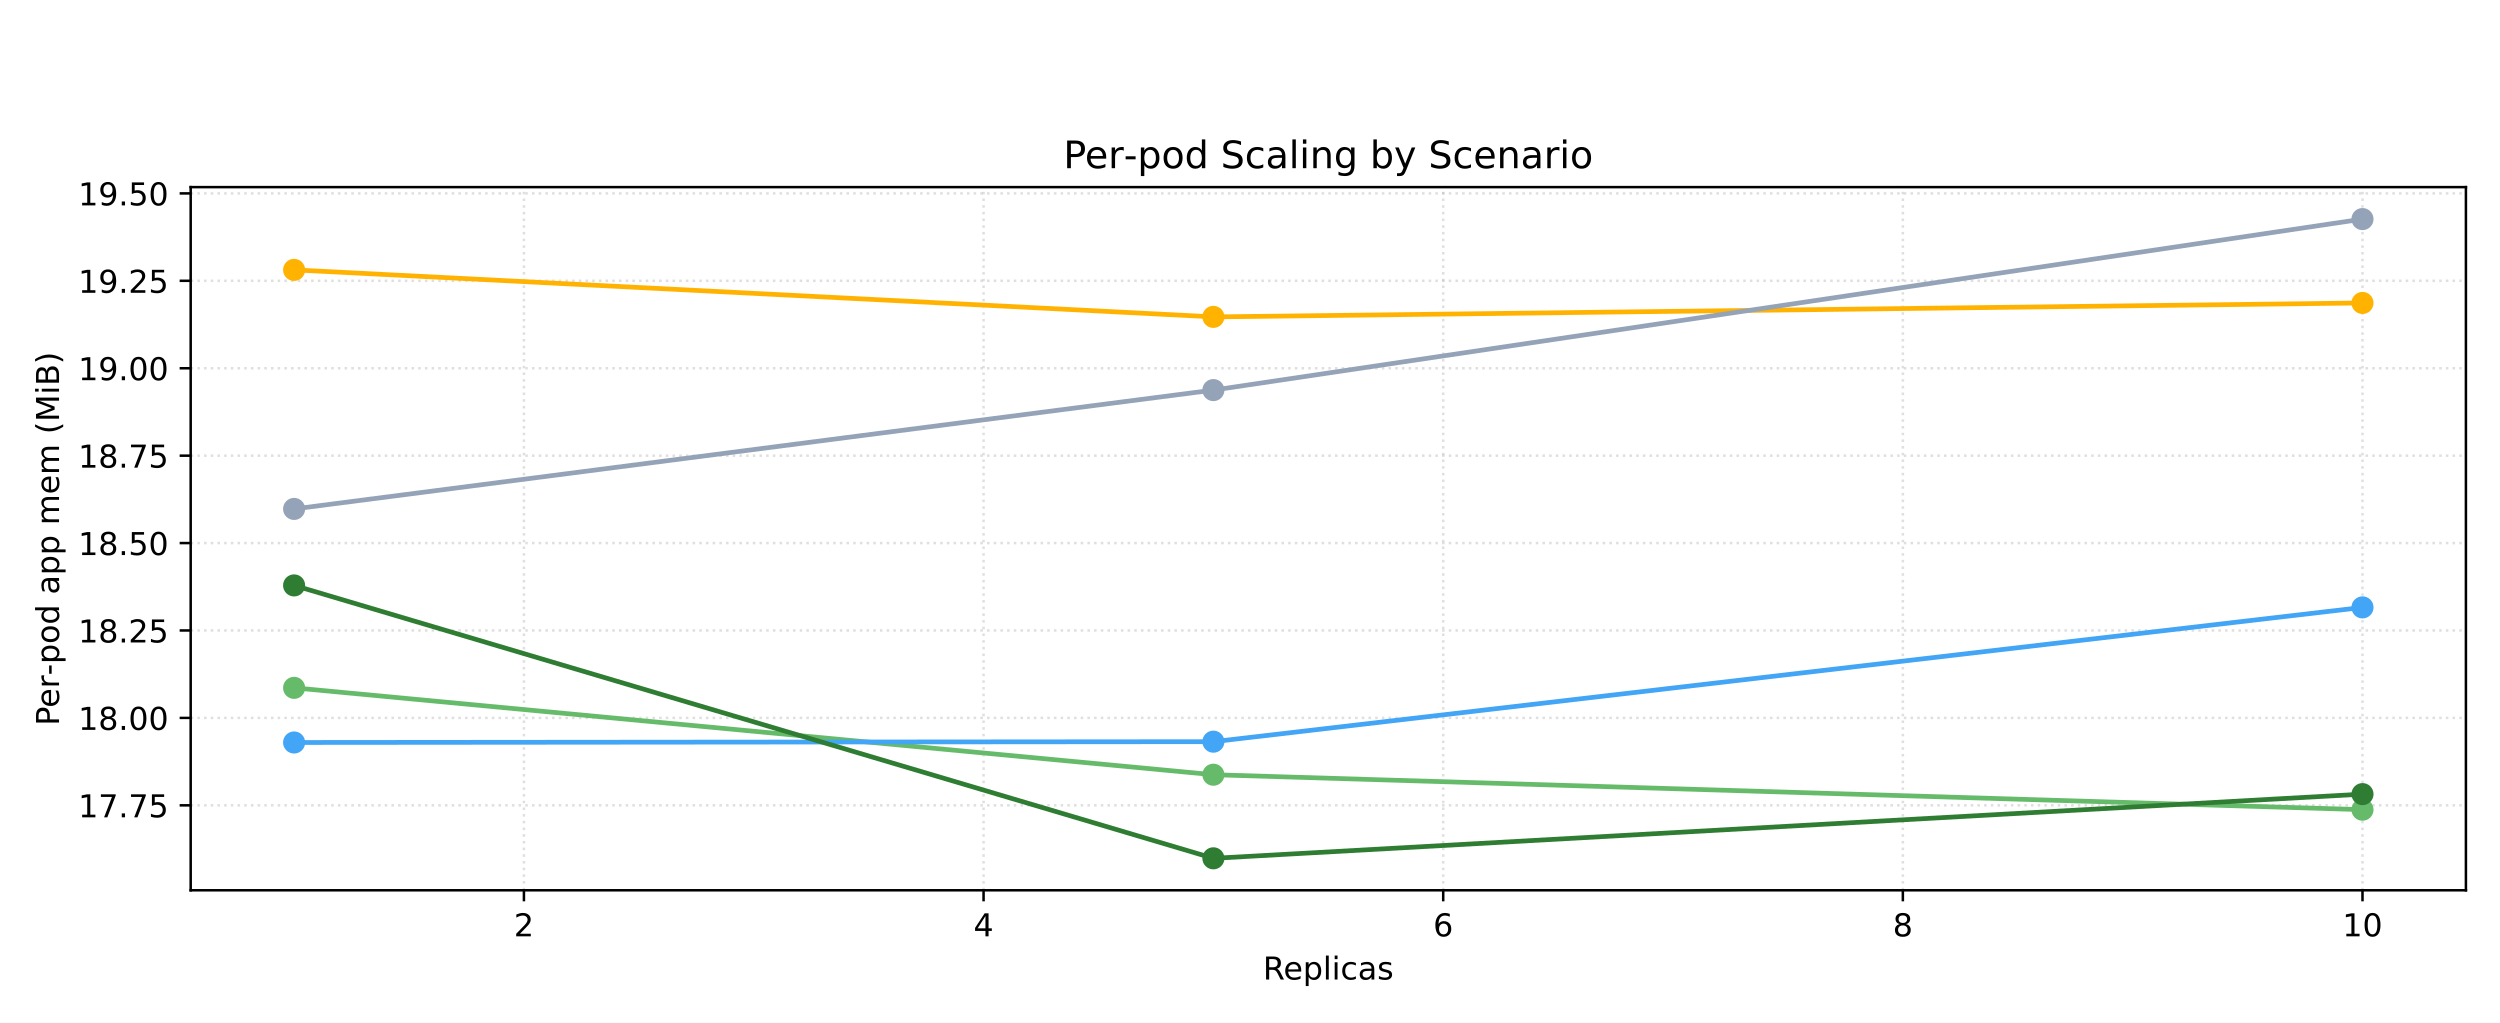
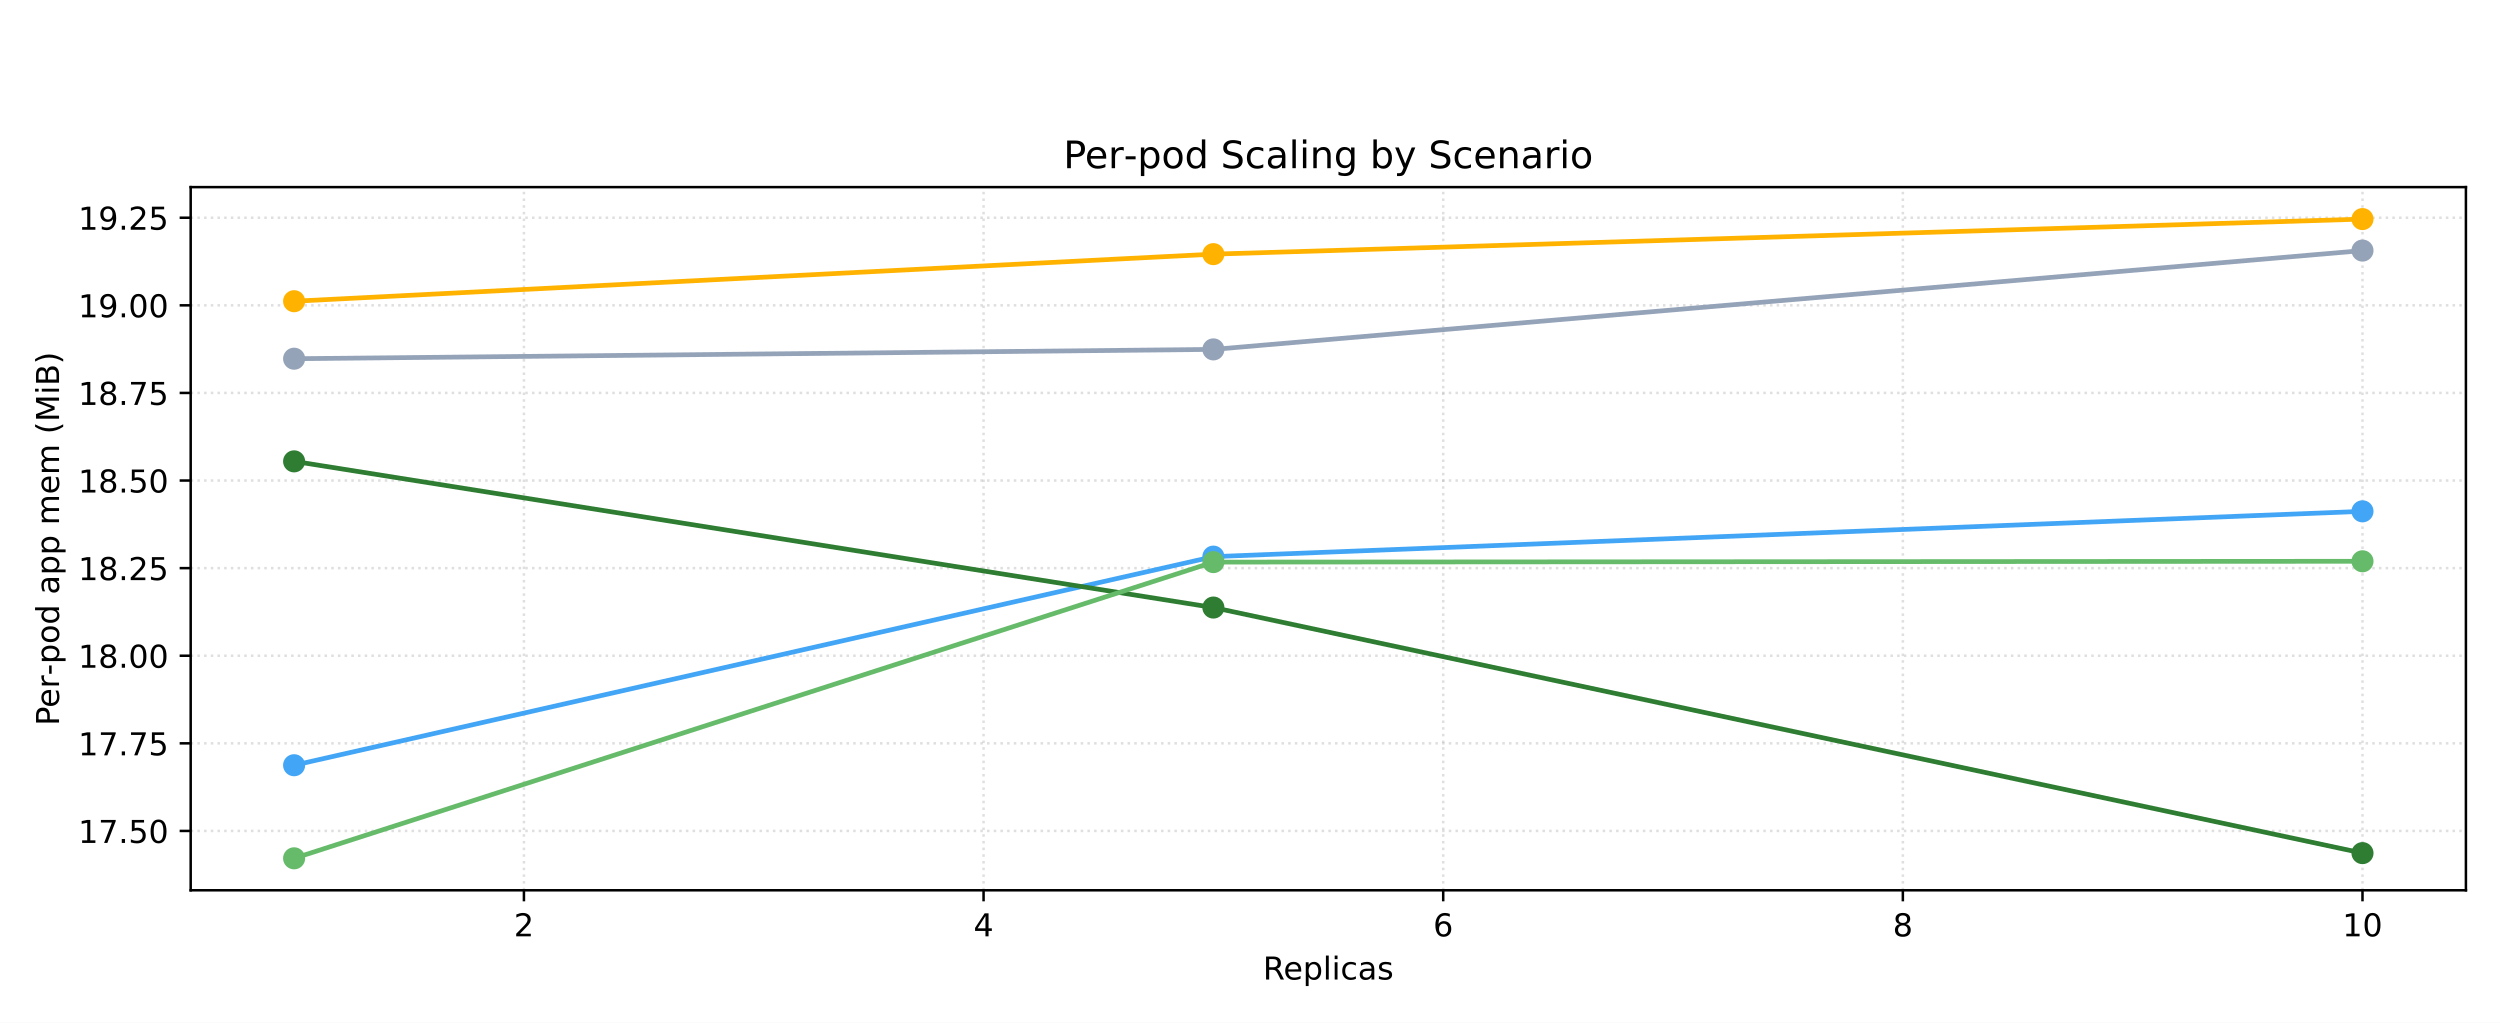
<svg xmlns="http://www.w3.org/2000/svg" xmlns:xlink="http://www.w3.org/1999/xlink" width="792pt" height="324pt" viewBox="0 0 792 324" version="1.1">
  <defs>
    <style type="text/css">*{stroke-linejoin: round; stroke-linecap: butt}</style>
  </defs>
  <g id="figure_1">
    <g id="patch_1">
      <path d="M 0 324  L 792 324  L 792 0  L 0 0  z " style="fill: #ffffff" />
    </g>
    <g id="axes_1">
      <g id="patch_2">
        <path d="M 60.41 282.04  L 781.2 282.04  L 781.2 59.28  L 60.41 59.28  z " style="fill: #ffffff" />
      </g>
      <g id="matplotlib.axis_1">
        <g id="xtick_1">
          <g id="line2d_1">
-             <path d="M 165.98 282.04  L 165.98 59.28  " clip-path="url(#p053010a00f)" style="fill: none; stroke-dasharray: 0.8,1.32; stroke-dashoffset: 0; stroke: #b0b0b0; stroke-opacity: 0.4; stroke-width: 0.8" />
+             <path d="M 165.98 282.04  L 165.98 59.28  " clip-path="url(#p953f03b939)" style="fill: none; stroke-dasharray: 0.8,1.32; stroke-dashoffset: 0; stroke: #b0b0b0; stroke-opacity: 0.4; stroke-width: 0.8" />
          </g>
          <g id="line2d_2">
            <defs>
-               <path id="m507a4acd83" d="M 0 0  L 0 3.5  " style="stroke: #000000; stroke-width: 0.8" />
+               <path id="mdba23ce228" d="M 0 0  L 0 3.5  " style="stroke: #000000; stroke-width: 0.8" />
            </defs>
            <g>
-               <use xlink:href="#m507a4acd83" x="165.98" y="282.04" style="stroke: #000000; stroke-width: 0.8" />
+               <use xlink:href="#mdba23ce228" x="165.98" y="282.04" style="stroke: #000000; stroke-width: 0.8" />
            </g>
          </g>
          <g id="text_1">
            <g transform="translate(162.799 296.6384) scale(0.1 -0.1)">
              <defs>
                <path id="DejaVuSans-32" d="M 1228 531  L 3431 531  L 3431 0  L 469 0  L 469 531  Q 828 903 1448 1529  Q 2069 2156 2228 2338  Q 2531 2678 2651 2914  Q 2772 3150 2772 3378  Q 2772 3750 2511 3984  Q 2250 4219 1831 4219  Q 1534 4219 1204 4116  Q 875 4013 500 3803  L 500 4441  Q 881 4594 1212 4672  Q 1544 4750 1819 4750  Q 2544 4750 2975 4387  Q 3406 4025 3406 3419  Q 3406 3131 3298 2873  Q 3191 2616 2906 2266  Q 2828 2175 2409 1742  Q 1991 1309 1228 531  z " transform="scale(0.015625)" />
              </defs>
              <use xlink:href="#DejaVuSans-32" />
            </g>
          </g>
        </g>
        <g id="xtick_2">
          <g id="line2d_3">
-             <path d="M 311.594 282.04  L 311.594 59.28  " clip-path="url(#p053010a00f)" style="fill: none; stroke-dasharray: 0.8,1.32; stroke-dashoffset: 0; stroke: #b0b0b0; stroke-opacity: 0.4; stroke-width: 0.8" />
+             <path d="M 311.594 282.04  L 311.594 59.28  " clip-path="url(#p953f03b939)" style="fill: none; stroke-dasharray: 0.8,1.32; stroke-dashoffset: 0; stroke: #b0b0b0; stroke-opacity: 0.4; stroke-width: 0.8" />
          </g>
          <g id="line2d_4">
            <g>
-               <use xlink:href="#m507a4acd83" x="311.594" y="282.04" style="stroke: #000000; stroke-width: 0.8" />
+               <use xlink:href="#mdba23ce228" x="311.594" y="282.04" style="stroke: #000000; stroke-width: 0.8" />
            </g>
          </g>
          <g id="text_2">
            <g transform="translate(308.4131 296.6384) scale(0.1 -0.1)">
              <defs>
                <path id="DejaVuSans-34" d="M 2419 4116  L 825 1625  L 2419 1625  L 2419 4116  z M 2253 4666  L 3047 4666  L 3047 1625  L 3713 1625  L 3713 1100  L 3047 1100  L 3047 0  L 2419 0  L 2419 1100  L 313 1100  L 313 1709  L 2253 4666  z " transform="scale(0.015625)" />
              </defs>
              <use xlink:href="#DejaVuSans-34" />
            </g>
          </g>
        </g>
        <g id="xtick_3">
          <g id="line2d_5">
-             <path d="M 457.209 282.04  L 457.209 59.28  " clip-path="url(#p053010a00f)" style="fill: none; stroke-dasharray: 0.8,1.32; stroke-dashoffset: 0; stroke: #b0b0b0; stroke-opacity: 0.4; stroke-width: 0.8" />
+             <path d="M 457.209 282.04  L 457.209 59.28  " clip-path="url(#p953f03b939)" style="fill: none; stroke-dasharray: 0.8,1.32; stroke-dashoffset: 0; stroke: #b0b0b0; stroke-opacity: 0.4; stroke-width: 0.8" />
          </g>
          <g id="line2d_6">
            <g>
-               <use xlink:href="#m507a4acd83" x="457.209" y="282.04" style="stroke: #000000; stroke-width: 0.8" />
+               <use xlink:href="#mdba23ce228" x="457.209" y="282.04" style="stroke: #000000; stroke-width: 0.8" />
            </g>
          </g>
          <g id="text_3">
            <g transform="translate(454.0273 296.6384) scale(0.1 -0.1)">
              <defs>
                <path id="DejaVuSans-36" d="M 2113 2584  Q 1688 2584 1439 2293  Q 1191 2003 1191 1497  Q 1191 994 1439 701  Q 1688 409 2113 409  Q 2538 409 2786 701  Q 3034 994 3034 1497  Q 3034 2003 2786 2293  Q 2538 2584 2113 2584  z M 3366 4563  L 3366 3988  Q 3128 4100 2886 4159  Q 2644 4219 2406 4219  Q 1781 4219 1451 3797  Q 1122 3375 1075 2522  Q 1259 2794 1537 2939  Q 1816 3084 2150 3084  Q 2853 3084 3261 2657  Q 3669 2231 3669 1497  Q 3669 778 3244 343  Q 2819 -91 2113 -91  Q 1303 -91 875 529  Q 447 1150 447 2328  Q 447 3434 972 4092  Q 1497 4750 2381 4750  Q 2619 4750 2861 4703  Q 3103 4656 3366 4563  z " transform="scale(0.015625)" />
              </defs>
              <use xlink:href="#DejaVuSans-36" />
            </g>
          </g>
        </g>
        <g id="xtick_4">
          <g id="line2d_7">
-             <path d="M 602.823 282.04  L 602.823 59.28  " clip-path="url(#p053010a00f)" style="fill: none; stroke-dasharray: 0.8,1.32; stroke-dashoffset: 0; stroke: #b0b0b0; stroke-opacity: 0.4; stroke-width: 0.8" />
+             <path d="M 602.823 282.04  L 602.823 59.28  " clip-path="url(#p953f03b939)" style="fill: none; stroke-dasharray: 0.8,1.32; stroke-dashoffset: 0; stroke: #b0b0b0; stroke-opacity: 0.4; stroke-width: 0.8" />
          </g>
          <g id="line2d_8">
            <g>
-               <use xlink:href="#m507a4acd83" x="602.823" y="282.04" style="stroke: #000000; stroke-width: 0.8" />
+               <use xlink:href="#mdba23ce228" x="602.823" y="282.04" style="stroke: #000000; stroke-width: 0.8" />
            </g>
          </g>
          <g id="text_4">
            <g transform="translate(599.6414 296.6384) scale(0.1 -0.1)">
              <defs>
                <path id="DejaVuSans-38" d="M 2034 2216  Q 1584 2216 1326 1975  Q 1069 1734 1069 1313  Q 1069 891 1326 650  Q 1584 409 2034 409  Q 2484 409 2743 651  Q 3003 894 3003 1313  Q 3003 1734 2745 1975  Q 2488 2216 2034 2216  z M 1403 2484  Q 997 2584 770 2862  Q 544 3141 544 3541  Q 544 4100 942 4425  Q 1341 4750 2034 4750  Q 2731 4750 3128 4425  Q 3525 4100 3525 3541  Q 3525 3141 3298 2862  Q 3072 2584 2669 2484  Q 3125 2378 3379 2068  Q 3634 1759 3634 1313  Q 3634 634 3220 271  Q 2806 -91 2034 -91  Q 1263 -91 848 271  Q 434 634 434 1313  Q 434 1759 690 2068  Q 947 2378 1403 2484  z M 1172 3481  Q 1172 3119 1398 2916  Q 1625 2713 2034 2713  Q 2441 2713 2670 2916  Q 2900 3119 2900 3481  Q 2900 3844 2670 4047  Q 2441 4250 2034 4250  Q 1625 4250 1398 4047  Q 1172 3844 1172 3481  z " transform="scale(0.015625)" />
              </defs>
              <use xlink:href="#DejaVuSans-38" />
            </g>
          </g>
        </g>
        <g id="xtick_5">
          <g id="line2d_9">
-             <path d="M 748.437 282.04  L 748.437 59.28  " clip-path="url(#p053010a00f)" style="fill: none; stroke-dasharray: 0.8,1.32; stroke-dashoffset: 0; stroke: #b0b0b0; stroke-opacity: 0.4; stroke-width: 0.8" />
+             <path d="M 748.437 282.04  L 748.437 59.28  " clip-path="url(#p953f03b939)" style="fill: none; stroke-dasharray: 0.8,1.32; stroke-dashoffset: 0; stroke: #b0b0b0; stroke-opacity: 0.4; stroke-width: 0.8" />
          </g>
          <g id="line2d_10">
            <g>
-               <use xlink:href="#m507a4acd83" x="748.437" y="282.04" style="stroke: #000000; stroke-width: 0.8" />
+               <use xlink:href="#mdba23ce228" x="748.437" y="282.04" style="stroke: #000000; stroke-width: 0.8" />
            </g>
          </g>
          <g id="text_5">
            <g transform="translate(742.0743 296.6384) scale(0.1 -0.1)">
              <defs>
                <path id="DejaVuSans-31" d="M 794 531  L 1825 531  L 1825 4091  L 703 3866  L 703 4441  L 1819 4666  L 2450 4666  L 2450 531  L 3481 531  L 3481 0  L 794 0  L 794 531  z " transform="scale(0.015625)" />
                <path id="DejaVuSans-30" d="M 2034 4250  Q 1547 4250 1301 3770  Q 1056 3291 1056 2328  Q 1056 1369 1301 889  Q 1547 409 2034 409  Q 2525 409 2770 889  Q 3016 1369 3016 2328  Q 3016 3291 2770 3770  Q 2525 4250 2034 4250  z M 2034 4750  Q 2819 4750 3233 4129  Q 3647 3509 3647 2328  Q 3647 1150 3233 529  Q 2819 -91 2034 -91  Q 1250 -91 836 529  Q 422 1150 422 2328  Q 422 3509 836 4129  Q 1250 4750 2034 4750  z " transform="scale(0.015625)" />
              </defs>
              <use xlink:href="#DejaVuSans-31" />
              <use xlink:href="#DejaVuSans-30" transform="translate(63.62305 0)" />
            </g>
          </g>
        </g>
        <g id="text_6">
          <g transform="translate(400.1089 310.3166) scale(0.1 -0.1)">
            <defs>
              <path id="DejaVuSans-52" d="M 2841 2188  Q 3044 2119 3236 1894  Q 3428 1669 3622 1275  L 4263 0  L 3584 0  L 2988 1197  Q 2756 1666 2539 1819  Q 2322 1972 1947 1972  L 1259 1972  L 1259 0  L 628 0  L 628 4666  L 2053 4666  Q 2853 4666 3247 4331  Q 3641 3997 3641 3322  Q 3641 2881 3436 2590  Q 3231 2300 2841 2188  z M 1259 4147  L 1259 2491  L 2053 2491  Q 2509 2491 2742 2702  Q 2975 2913 2975 3322  Q 2975 3731 2742 3939  Q 2509 4147 2053 4147  L 1259 4147  z " transform="scale(0.015625)" />
              <path id="DejaVuSans-65" d="M 3597 1894  L 3597 1613  L 953 1613  Q 991 1019 1311 708  Q 1631 397 2203 397  Q 2534 397 2845 478  Q 3156 559 3463 722  L 3463 178  Q 3153 47 2828 -22  Q 2503 -91 2169 -91  Q 1331 -91 842 396  Q 353 884 353 1716  Q 353 2575 817 3079  Q 1281 3584 2069 3584  Q 2775 3584 3186 3129  Q 3597 2675 3597 1894  z M 3022 2063  Q 3016 2534 2758 2815  Q 2500 3097 2075 3097  Q 1594 3097 1305 2825  Q 1016 2553 972 2059  L 3022 2063  z " transform="scale(0.015625)" />
              <path id="DejaVuSans-70" d="M 1159 525  L 1159 -1331  L 581 -1331  L 581 3500  L 1159 3500  L 1159 2969  Q 1341 3281 1617 3432  Q 1894 3584 2278 3584  Q 2916 3584 3314 3078  Q 3713 2572 3713 1747  Q 3713 922 3314 415  Q 2916 -91 2278 -91  Q 1894 -91 1617 61  Q 1341 213 1159 525  z M 3116 1747  Q 3116 2381 2855 2742  Q 2594 3103 2138 3103  Q 1681 3103 1420 2742  Q 1159 2381 1159 1747  Q 1159 1113 1420 752  Q 1681 391 2138 391  Q 2594 391 2855 752  Q 3116 1113 3116 1747  z " transform="scale(0.015625)" />
              <path id="DejaVuSans-6c" d="M 603 4863  L 1178 4863  L 1178 0  L 603 0  L 603 4863  z " transform="scale(0.015625)" />
              <path id="DejaVuSans-69" d="M 603 3500  L 1178 3500  L 1178 0  L 603 0  L 603 3500  z M 603 4863  L 1178 4863  L 1178 4134  L 603 4134  L 603 4863  z " transform="scale(0.015625)" />
              <path id="DejaVuSans-63" d="M 3122 3366  L 3122 2828  Q 2878 2963 2633 3030  Q 2388 3097 2138 3097  Q 1578 3097 1268 2742  Q 959 2388 959 1747  Q 959 1106 1268 751  Q 1578 397 2138 397  Q 2388 397 2633 464  Q 2878 531 3122 666  L 3122 134  Q 2881 22 2623 -34  Q 2366 -91 2075 -91  Q 1284 -91 818 406  Q 353 903 353 1747  Q 353 2603 823 3093  Q 1294 3584 2113 3584  Q 2378 3584 2631 3529  Q 2884 3475 3122 3366  z " transform="scale(0.015625)" />
              <path id="DejaVuSans-61" d="M 2194 1759  Q 1497 1759 1228 1600  Q 959 1441 959 1056  Q 959 750 1161 570  Q 1363 391 1709 391  Q 2188 391 2477 730  Q 2766 1069 2766 1631  L 2766 1759  L 2194 1759  z M 3341 1997  L 3341 0  L 2766 0  L 2766 531  Q 2569 213 2275 61  Q 1981 -91 1556 -91  Q 1019 -91 701 211  Q 384 513 384 1019  Q 384 1609 779 1909  Q 1175 2209 1959 2209  L 2766 2209  L 2766 2266  Q 2766 2663 2505 2880  Q 2244 3097 1772 3097  Q 1472 3097 1187 3025  Q 903 2953 641 2809  L 641 3341  Q 956 3463 1253 3523  Q 1550 3584 1831 3584  Q 2591 3584 2966 3190  Q 3341 2797 3341 1997  z " transform="scale(0.015625)" />
              <path id="DejaVuSans-73" d="M 2834 3397  L 2834 2853  Q 2591 2978 2328 3040  Q 2066 3103 1784 3103  Q 1356 3103 1142 2972  Q 928 2841 928 2578  Q 928 2378 1081 2264  Q 1234 2150 1697 2047  L 1894 2003  Q 2506 1872 2764 1633  Q 3022 1394 3022 966  Q 3022 478 2636 193  Q 2250 -91 1575 -91  Q 1294 -91 989 -36  Q 684 19 347 128  L 347 722  Q 666 556 975 473  Q 1284 391 1588 391  Q 1994 391 2212 530  Q 2431 669 2431 922  Q 2431 1156 2273 1281  Q 2116 1406 1581 1522  L 1381 1569  Q 847 1681 609 1914  Q 372 2147 372 2553  Q 372 3047 722 3315  Q 1072 3584 1716 3584  Q 2034 3584 2315 3537  Q 2597 3491 2834 3397  z " transform="scale(0.015625)" />
            </defs>
            <use xlink:href="#DejaVuSans-52" />
            <use xlink:href="#DejaVuSans-65" transform="translate(64.98242 0)" />
            <use xlink:href="#DejaVuSans-70" transform="translate(126.5059 0)" />
            <use xlink:href="#DejaVuSans-6c" transform="translate(189.9824 0)" />
            <use xlink:href="#DejaVuSans-69" transform="translate(217.7656 0)" />
            <use xlink:href="#DejaVuSans-63" transform="translate(245.5488 0)" />
            <use xlink:href="#DejaVuSans-61" transform="translate(300.5293 0)" />
            <use xlink:href="#DejaVuSans-73" transform="translate(361.8086 0)" />
          </g>
        </g>
      </g>
      <g id="matplotlib.axis_2">
        <g id="ytick_1">
          <g id="line2d_11">
-             <path d="M 60.41 255.125  L 781.2 255.125  " clip-path="url(#p053010a00f)" style="fill: none; stroke-dasharray: 0.8,1.32; stroke-dashoffset: 0; stroke: #b0b0b0; stroke-opacity: 0.4; stroke-width: 0.8" />
+             <path d="M 60.41 263.242  L 781.2 263.242  " clip-path="url(#p953f03b939)" style="fill: none; stroke-dasharray: 0.8,1.32; stroke-dashoffset: 0; stroke: #b0b0b0; stroke-opacity: 0.4; stroke-width: 0.8" />
          </g>
          <g id="line2d_12">
            <defs>
-               <path id="mebb1ae90c2" d="M 0 0  L -3.5 0  " style="stroke: #000000; stroke-width: 0.8" />
+               <path id="ma63bf1ffcd" d="M 0 0  L -3.5 0  " style="stroke: #000000; stroke-width: 0.8" />
            </defs>
            <g>
-               <use xlink:href="#mebb1ae90c2" x="60.41" y="255.125" style="stroke: #000000; stroke-width: 0.8" />
+               <use xlink:href="#ma63bf1ffcd" x="60.41" y="263.242" style="stroke: #000000; stroke-width: 0.8" />
            </g>
          </g>
          <g id="text_7">
-             <g transform="translate(24.78187 258.9245) scale(0.1 -0.1)">
+             <g transform="translate(24.78187 267.041) scale(0.1 -0.1)">
              <defs>
                <path id="DejaVuSans-37" d="M 525 4666  L 3525 4666  L 3525 4397  L 1831 0  L 1172 0  L 2766 4134  L 525 4134  L 525 4666  z " transform="scale(0.015625)" />
                <path id="DejaVuSans-2e" d="M 684 794  L 1344 794  L 1344 0  L 684 0  L 684 794  z " transform="scale(0.015625)" />
                <path id="DejaVuSans-35" d="M 691 4666  L 3169 4666  L 3169 4134  L 1269 4134  L 1269 2991  Q 1406 3038 1543 3061  Q 1681 3084 1819 3084  Q 2600 3084 3056 2656  Q 3513 2228 3513 1497  Q 3513 744 3044 326  Q 2575 -91 1722 -91  Q 1428 -91 1123 -41  Q 819 9 494 109  L 494 744  Q 775 591 1075 516  Q 1375 441 1709 441  Q 2250 441 2565 725  Q 2881 1009 2881 1497  Q 2881 1984 2565 2268  Q 2250 2553 1709 2553  Q 1456 2553 1204 2497  Q 953 2441 691 2322  L 691 4666  z " transform="scale(0.015625)" />
              </defs>
              <use xlink:href="#DejaVuSans-31" />
              <use xlink:href="#DejaVuSans-37" transform="translate(63.62305 0)" />
              <use xlink:href="#DejaVuSans-2e" transform="translate(127.2461 0)" />
+               <use xlink:href="#DejaVuSans-35" transform="translate(159.0332 0)" />
+               <use xlink:href="#DejaVuSans-30" transform="translate(222.6562 0)" />
+             </g>
+           </g>
+         </g>
+         <g id="ytick_2">
+           <g id="line2d_13">
+             <path d="M 60.41 235.489  L 781.2 235.489  " clip-path="url(#p953f03b939)" style="fill: none; stroke-dasharray: 0.8,1.32; stroke-dashoffset: 0; stroke: #b0b0b0; stroke-opacity: 0.4; stroke-width: 0.8" />
+           </g>
+           <g id="line2d_14">
+             <g>
+               <use xlink:href="#ma63bf1ffcd" x="60.41" y="235.489" style="stroke: #000000; stroke-width: 0.8" />
+             </g>
+           </g>
+           <g id="text_8">
+             <g transform="translate(24.78187 239.2881) scale(0.1 -0.1)">
+               <use xlink:href="#DejaVuSans-31" />
+               <use xlink:href="#DejaVuSans-37" transform="translate(63.62305 0)" />
+               <use xlink:href="#DejaVuSans-2e" transform="translate(127.2461 0)" />
              <use xlink:href="#DejaVuSans-37" transform="translate(159.0332 0)" />
              <use xlink:href="#DejaVuSans-35" transform="translate(222.6562 0)" />
            </g>
          </g>
        </g>
-         <g id="ytick_2">
-           <g id="line2d_13">
-             <path d="M 60.41 227.432  L 781.2 227.432  " clip-path="url(#p053010a00f)" style="fill: none; stroke-dasharray: 0.8,1.32; stroke-dashoffset: 0; stroke: #b0b0b0; stroke-opacity: 0.4; stroke-width: 0.8" />
-           </g>
-           <g id="line2d_14">
-             <g>
-               <use xlink:href="#mebb1ae90c2" x="60.41" y="227.432" style="stroke: #000000; stroke-width: 0.8" />
-             </g>
-           </g>
-           <g id="text_8">
-             <g transform="translate(24.78187 231.231) scale(0.1 -0.1)">
+         <g id="ytick_3">
+           <g id="line2d_15">
+             <path d="M 60.41 207.736  L 781.2 207.736  " clip-path="url(#p953f03b939)" style="fill: none; stroke-dasharray: 0.8,1.32; stroke-dashoffset: 0; stroke: #b0b0b0; stroke-opacity: 0.4; stroke-width: 0.8" />
+           </g>
+           <g id="line2d_16">
+             <g>
+               <use xlink:href="#ma63bf1ffcd" x="60.41" y="207.736" style="stroke: #000000; stroke-width: 0.8" />
+             </g>
+           </g>
+           <g id="text_9">
+             <g transform="translate(24.78187 211.5353) scale(0.1 -0.1)">
              <use xlink:href="#DejaVuSans-31" />
              <use xlink:href="#DejaVuSans-38" transform="translate(63.62305 0)" />
              <use xlink:href="#DejaVuSans-2e" transform="translate(127.2461 0)" />
              <use xlink:href="#DejaVuSans-30" transform="translate(159.0332 0)" />
              <use xlink:href="#DejaVuSans-30" transform="translate(222.6562 0)" />
            </g>
          </g>
        </g>
-         <g id="ytick_3">
-           <g id="line2d_15">
-             <path d="M 60.41 199.738  L 781.2 199.738  " clip-path="url(#p053010a00f)" style="fill: none; stroke-dasharray: 0.8,1.32; stroke-dashoffset: 0; stroke: #b0b0b0; stroke-opacity: 0.4; stroke-width: 0.8" />
-           </g>
-           <g id="line2d_16">
-             <g>
-               <use xlink:href="#mebb1ae90c2" x="60.41" y="199.738" style="stroke: #000000; stroke-width: 0.8" />
-             </g>
-           </g>
-           <g id="text_9">
-             <g transform="translate(24.78187 203.5374) scale(0.1 -0.1)">
+         <g id="ytick_4">
+           <g id="line2d_17">
+             <path d="M 60.41 179.983  L 781.2 179.983  " clip-path="url(#p953f03b939)" style="fill: none; stroke-dasharray: 0.8,1.32; stroke-dashoffset: 0; stroke: #b0b0b0; stroke-opacity: 0.4; stroke-width: 0.8" />
+           </g>
+           <g id="line2d_18">
+             <g>
+               <use xlink:href="#ma63bf1ffcd" x="60.41" y="179.983" style="stroke: #000000; stroke-width: 0.8" />
+             </g>
+           </g>
+           <g id="text_10">
+             <g transform="translate(24.78187 183.7824) scale(0.1 -0.1)">
              <use xlink:href="#DejaVuSans-31" />
              <use xlink:href="#DejaVuSans-38" transform="translate(63.62305 0)" />
              <use xlink:href="#DejaVuSans-2e" transform="translate(127.2461 0)" />
              <use xlink:href="#DejaVuSans-32" transform="translate(159.0332 0)" />
              <use xlink:href="#DejaVuSans-35" transform="translate(222.6562 0)" />
            </g>
          </g>
        </g>
-         <g id="ytick_4">
-           <g id="line2d_17">
-             <path d="M 60.41 172.045  L 781.2 172.045  " clip-path="url(#p053010a00f)" style="fill: none; stroke-dasharray: 0.8,1.32; stroke-dashoffset: 0; stroke: #b0b0b0; stroke-opacity: 0.4; stroke-width: 0.8" />
-           </g>
-           <g id="line2d_18">
-             <g>
-               <use xlink:href="#mebb1ae90c2" x="60.41" y="172.045" style="stroke: #000000; stroke-width: 0.8" />
-             </g>
-           </g>
-           <g id="text_10">
-             <g transform="translate(24.78187 175.8439) scale(0.1 -0.1)">
+         <g id="ytick_5">
+           <g id="line2d_19">
+             <path d="M 60.41 152.23  L 781.2 152.23  " clip-path="url(#p953f03b939)" style="fill: none; stroke-dasharray: 0.8,1.32; stroke-dashoffset: 0; stroke: #b0b0b0; stroke-opacity: 0.4; stroke-width: 0.8" />
+           </g>
+           <g id="line2d_20">
+             <g>
+               <use xlink:href="#ma63bf1ffcd" x="60.41" y="152.23" style="stroke: #000000; stroke-width: 0.8" />
+             </g>
+           </g>
+           <g id="text_11">
+             <g transform="translate(24.78187 156.0296) scale(0.1 -0.1)">
              <use xlink:href="#DejaVuSans-31" />
              <use xlink:href="#DejaVuSans-38" transform="translate(63.62305 0)" />
              <use xlink:href="#DejaVuSans-2e" transform="translate(127.2461 0)" />
              <use xlink:href="#DejaVuSans-35" transform="translate(159.0332 0)" />
              <use xlink:href="#DejaVuSans-30" transform="translate(222.6562 0)" />
            </g>
          </g>
        </g>
-         <g id="ytick_5">
-           <g id="line2d_19">
-             <path d="M 60.41 144.351  L 781.2 144.351  " clip-path="url(#p053010a00f)" style="fill: none; stroke-dasharray: 0.8,1.32; stroke-dashoffset: 0; stroke: #b0b0b0; stroke-opacity: 0.4; stroke-width: 0.8" />
-           </g>
-           <g id="line2d_20">
-             <g>
-               <use xlink:href="#mebb1ae90c2" x="60.41" y="144.351" style="stroke: #000000; stroke-width: 0.8" />
-             </g>
-           </g>
-           <g id="text_11">
-             <g transform="translate(24.78187 148.1503) scale(0.1 -0.1)">
+         <g id="ytick_6">
+           <g id="line2d_21">
+             <path d="M 60.41 124.478  L 781.2 124.478  " clip-path="url(#p953f03b939)" style="fill: none; stroke-dasharray: 0.8,1.32; stroke-dashoffset: 0; stroke: #b0b0b0; stroke-opacity: 0.4; stroke-width: 0.8" />
+           </g>
+           <g id="line2d_22">
+             <g>
+               <use xlink:href="#ma63bf1ffcd" x="60.41" y="124.478" style="stroke: #000000; stroke-width: 0.8" />
+             </g>
+           </g>
+           <g id="text_12">
+             <g transform="translate(24.78187 128.2767) scale(0.1 -0.1)">
              <use xlink:href="#DejaVuSans-31" />
              <use xlink:href="#DejaVuSans-38" transform="translate(63.62305 0)" />
              <use xlink:href="#DejaVuSans-2e" transform="translate(127.2461 0)" />
              <use xlink:href="#DejaVuSans-37" transform="translate(159.0332 0)" />
              <use xlink:href="#DejaVuSans-35" transform="translate(222.6562 0)" />
            </g>
          </g>
        </g>
-         <g id="ytick_6">
-           <g id="line2d_21">
-             <path d="M 60.41 116.658  L 781.2 116.658  " clip-path="url(#p053010a00f)" style="fill: none; stroke-dasharray: 0.8,1.32; stroke-dashoffset: 0; stroke: #b0b0b0; stroke-opacity: 0.4; stroke-width: 0.8" />
-           </g>
-           <g id="line2d_22">
-             <g>
-               <use xlink:href="#mebb1ae90c2" x="60.41" y="116.658" style="stroke: #000000; stroke-width: 0.8" />
-             </g>
-           </g>
-           <g id="text_12">
-             <g transform="translate(24.78187 120.4568) scale(0.1 -0.1)">
+         <g id="ytick_7">
+           <g id="line2d_23">
+             <path d="M 60.41 96.725  L 781.2 96.725  " clip-path="url(#p953f03b939)" style="fill: none; stroke-dasharray: 0.8,1.32; stroke-dashoffset: 0; stroke: #b0b0b0; stroke-opacity: 0.4; stroke-width: 0.8" />
+           </g>
+           <g id="line2d_24">
+             <g>
+               <use xlink:href="#ma63bf1ffcd" x="60.41" y="96.725" style="stroke: #000000; stroke-width: 0.8" />
+             </g>
+           </g>
+           <g id="text_13">
+             <g transform="translate(24.78187 100.5239) scale(0.1 -0.1)">
              <defs>
                <path id="DejaVuSans-39" d="M 703 97  L 703 672  Q 941 559 1184 500  Q 1428 441 1663 441  Q 2288 441 2617 861  Q 2947 1281 2994 2138  Q 2813 1869 2534 1725  Q 2256 1581 1919 1581  Q 1219 1581 811 2004  Q 403 2428 403 3163  Q 403 3881 828 4315  Q 1253 4750 1959 4750  Q 2769 4750 3195 4129  Q 3622 3509 3622 2328  Q 3622 1225 3098 567  Q 2575 -91 1691 -91  Q 1453 -91 1209 -44  Q 966 3 703 97  z M 1959 2075  Q 2384 2075 2632 2365  Q 2881 2656 2881 3163  Q 2881 3666 2632 3958  Q 2384 4250 1959 4250  Q 1534 4250 1286 3958  Q 1038 3666 1038 3163  Q 1038 2656 1286 2365  Q 1534 2075 1959 2075  z " transform="scale(0.015625)" />
              </defs>
              <use xlink:href="#DejaVuSans-31" />
              <use xlink:href="#DejaVuSans-39" transform="translate(63.62305 0)" />
              <use xlink:href="#DejaVuSans-2e" transform="translate(127.2461 0)" />
              <use xlink:href="#DejaVuSans-30" transform="translate(159.0332 0)" />
              <use xlink:href="#DejaVuSans-30" transform="translate(222.6562 0)" />
            </g>
          </g>
        </g>
-         <g id="ytick_7">
-           <g id="line2d_23">
-             <path d="M 60.41 88.964  L 781.2 88.964  " clip-path="url(#p053010a00f)" style="fill: none; stroke-dasharray: 0.8,1.32; stroke-dashoffset: 0; stroke: #b0b0b0; stroke-opacity: 0.4; stroke-width: 0.8" />
-           </g>
-           <g id="line2d_24">
-             <g>
-               <use xlink:href="#mebb1ae90c2" x="60.41" y="88.964" style="stroke: #000000; stroke-width: 0.8" />
-             </g>
-           </g>
-           <g id="text_13">
-             <g transform="translate(24.78187 92.76324) scale(0.1 -0.1)">
+         <g id="ytick_8">
+           <g id="line2d_25">
+             <path d="M 60.41 68.972  L 781.2 68.972  " clip-path="url(#p953f03b939)" style="fill: none; stroke-dasharray: 0.8,1.32; stroke-dashoffset: 0; stroke: #b0b0b0; stroke-opacity: 0.4; stroke-width: 0.8" />
+           </g>
+           <g id="line2d_26">
+             <g>
+               <use xlink:href="#ma63bf1ffcd" x="60.41" y="68.972" style="stroke: #000000; stroke-width: 0.8" />
+             </g>
+           </g>
+           <g id="text_14">
+             <g transform="translate(24.78187 72.77103) scale(0.1 -0.1)">
              <use xlink:href="#DejaVuSans-31" />
              <use xlink:href="#DejaVuSans-39" transform="translate(63.62305 0)" />
              <use xlink:href="#DejaVuSans-2e" transform="translate(127.2461 0)" />
              <use xlink:href="#DejaVuSans-32" transform="translate(159.0332 0)" />
              <use xlink:href="#DejaVuSans-35" transform="translate(222.6562 0)" />
-             </g>
-           </g>
-         </g>
-         <g id="ytick_8">
-           <g id="line2d_25">
-             <path d="M 60.41 61.27  L 781.2 61.27  " clip-path="url(#p053010a00f)" style="fill: none; stroke-dasharray: 0.8,1.32; stroke-dashoffset: 0; stroke: #b0b0b0; stroke-opacity: 0.4; stroke-width: 0.8" />
-           </g>
-           <g id="line2d_26">
-             <g>
-               <use xlink:href="#mebb1ae90c2" x="60.41" y="61.27" style="stroke: #000000; stroke-width: 0.8" />
-             </g>
-           </g>
-           <g id="text_14">
-             <g transform="translate(24.78187 65.06969) scale(0.1 -0.1)">
-               <use xlink:href="#DejaVuSans-31" />
-               <use xlink:href="#DejaVuSans-39" transform="translate(63.62305 0)" />
-               <use xlink:href="#DejaVuSans-2e" transform="translate(127.2461 0)" />
-               <use xlink:href="#DejaVuSans-35" transform="translate(159.0332 0)" />
-               <use xlink:href="#DejaVuSans-30" transform="translate(222.6562 0)" />
            </g>
          </g>
        </g>
        <g id="text_15">
          <g transform="translate(18.70219 229.8694) rotate(-90) scale(0.1 -0.1)">
            <defs>
              <path id="DejaVuSans-50" d="M 1259 4147  L 1259 2394  L 2053 2394  Q 2494 2394 2734 2622  Q 2975 2850 2975 3272  Q 2975 3691 2734 3919  Q 2494 4147 2053 4147  L 1259 4147  z M 628 4666  L 2053 4666  Q 2838 4666 3239 4311  Q 3641 3956 3641 3272  Q 3641 2581 3239 2228  Q 2838 1875 2053 1875  L 1259 1875  L 1259 0  L 628 0  L 628 4666  z " transform="scale(0.015625)" />
              <path id="DejaVuSans-72" d="M 2631 2963  Q 2534 3019 2420 3045  Q 2306 3072 2169 3072  Q 1681 3072 1420 2755  Q 1159 2438 1159 1844  L 1159 0  L 581 0  L 581 3500  L 1159 3500  L 1159 2956  Q 1341 3275 1631 3429  Q 1922 3584 2338 3584  Q 2397 3584 2469 3576  Q 2541 3569 2628 3553  L 2631 2963  z " transform="scale(0.015625)" />
              <path id="DejaVuSans-2011" d="M 313 2009  L 1997 2009  L 1997 1497  L 313 1497  L 313 2009  z " transform="scale(0.015625)" />
              <path id="DejaVuSans-6f" d="M 1959 3097  Q 1497 3097 1228 2736  Q 959 2375 959 1747  Q 959 1119 1226 758  Q 1494 397 1959 397  Q 2419 397 2687 759  Q 2956 1122 2956 1747  Q 2956 2369 2687 2733  Q 2419 3097 1959 3097  z M 1959 3584  Q 2709 3584 3137 3096  Q 3566 2609 3566 1747  Q 3566 888 3137 398  Q 2709 -91 1959 -91  Q 1206 -91 779 398  Q 353 888 353 1747  Q 353 2609 779 3096  Q 1206 3584 1959 3584  z " transform="scale(0.015625)" />
              <path id="DejaVuSans-64" d="M 2906 2969  L 2906 4863  L 3481 4863  L 3481 0  L 2906 0  L 2906 525  Q 2725 213 2448 61  Q 2172 -91 1784 -91  Q 1150 -91 751 415  Q 353 922 353 1747  Q 353 2572 751 3078  Q 1150 3584 1784 3584  Q 2172 3584 2448 3432  Q 2725 3281 2906 2969  z M 947 1747  Q 947 1113 1208 752  Q 1469 391 1925 391  Q 2381 391 2643 752  Q 2906 1113 2906 1747  Q 2906 2381 2643 2742  Q 2381 3103 1925 3103  Q 1469 3103 1208 2742  Q 947 2381 947 1747  z " transform="scale(0.015625)" />
              <path id="DejaVuSans-20" transform="scale(0.015625)" />
              <path id="DejaVuSans-6d" d="M 3328 2828  Q 3544 3216 3844 3400  Q 4144 3584 4550 3584  Q 5097 3584 5394 3201  Q 5691 2819 5691 2113  L 5691 0  L 5113 0  L 5113 2094  Q 5113 2597 4934 2840  Q 4756 3084 4391 3084  Q 3944 3084 3684 2787  Q 3425 2491 3425 1978  L 3425 0  L 2847 0  L 2847 2094  Q 2847 2600 2669 2842  Q 2491 3084 2119 3084  Q 1678 3084 1418 2786  Q 1159 2488 1159 1978  L 1159 0  L 581 0  L 581 3500  L 1159 3500  L 1159 2956  Q 1356 3278 1631 3431  Q 1906 3584 2284 3584  Q 2666 3584 2933 3390  Q 3200 3197 3328 2828  z " transform="scale(0.015625)" />
              <path id="DejaVuSans-28" d="M 1984 4856  Q 1566 4138 1362 3434  Q 1159 2731 1159 2009  Q 1159 1288 1364 580  Q 1569 -128 1984 -844  L 1484 -844  Q 1016 -109 783 600  Q 550 1309 550 2009  Q 550 2706 781 3412  Q 1013 4119 1484 4856  L 1984 4856  z " transform="scale(0.015625)" />
              <path id="DejaVuSans-4d" d="M 628 4666  L 1569 4666  L 2759 1491  L 3956 4666  L 4897 4666  L 4897 0  L 4281 0  L 4281 4097  L 3078 897  L 2444 897  L 1241 4097  L 1241 0  L 628 0  L 628 4666  z " transform="scale(0.015625)" />
              <path id="DejaVuSans-42" d="M 1259 2228  L 1259 519  L 2272 519  Q 2781 519 3026 730  Q 3272 941 3272 1375  Q 3272 1813 3026 2020  Q 2781 2228 2272 2228  L 1259 2228  z M 1259 4147  L 1259 2741  L 2194 2741  Q 2656 2741 2882 2914  Q 3109 3088 3109 3444  Q 3109 3797 2882 3972  Q 2656 4147 2194 4147  L 1259 4147  z M 628 4666  L 2241 4666  Q 2963 4666 3353 4366  Q 3744 4066 3744 3513  Q 3744 3084 3544 2831  Q 3344 2578 2956 2516  Q 3422 2416 3680 2098  Q 3938 1781 3938 1306  Q 3938 681 3513 340  Q 3088 0 2303 0  L 628 0  L 628 4666  z " transform="scale(0.015625)" />
              <path id="DejaVuSans-29" d="M 513 4856  L 1013 4856  Q 1481 4119 1714 3412  Q 1947 2706 1947 2009  Q 1947 1309 1714 600  Q 1481 -109 1013 -844  L 513 -844  Q 928 -128 1133 580  Q 1338 1288 1338 2009  Q 1338 2731 1133 3434  Q 928 4138 513 4856  z " transform="scale(0.015625)" />
            </defs>
            <use xlink:href="#DejaVuSans-50" />
            <use xlink:href="#DejaVuSans-65" transform="translate(56.67773 0)" />
            <use xlink:href="#DejaVuSans-72" transform="translate(118.2012 0)" />
            <use xlink:href="#DejaVuSans-2011" transform="translate(159.3145 0)" />
            <use xlink:href="#DejaVuSans-70" transform="translate(195.3984 0)" />
            <use xlink:href="#DejaVuSans-6f" transform="translate(258.875 0)" />
            <use xlink:href="#DejaVuSans-64" transform="translate(320.0566 0)" />
            <use xlink:href="#DejaVuSans-20" transform="translate(383.5332 0)" />
            <use xlink:href="#DejaVuSans-61" transform="translate(415.3203 0)" />
            <use xlink:href="#DejaVuSans-70" transform="translate(476.5996 0)" />
            <use xlink:href="#DejaVuSans-70" transform="translate(540.0762 0)" />
            <use xlink:href="#DejaVuSans-20" transform="translate(603.5527 0)" />
            <use xlink:href="#DejaVuSans-6d" transform="translate(635.3398 0)" />
            <use xlink:href="#DejaVuSans-65" transform="translate(732.752 0)" />
            <use xlink:href="#DejaVuSans-6d" transform="translate(794.2754 0)" />
            <use xlink:href="#DejaVuSans-20" transform="translate(891.6875 0)" />
            <use xlink:href="#DejaVuSans-28" transform="translate(923.4746 0)" />
            <use xlink:href="#DejaVuSans-4d" transform="translate(962.4883 0)" />
            <use xlink:href="#DejaVuSans-69" transform="translate(1048.768 0)" />
            <use xlink:href="#DejaVuSans-42" transform="translate(1076.551 0)" />
            <use xlink:href="#DejaVuSans-29" transform="translate(1145.154 0)" />
          </g>
        </g>
      </g>
      <g id="line2d_27">
-         <path d="M 93.173 217.912  L 384.401 245.433  L 748.437 256.51  " clip-path="url(#p053010a00f)" style="fill: none; stroke: #66bb6a; stroke-width: 1.5; stroke-linecap: square" />
+         <path d="M 93.173 113.637  L 384.401 110.688  L 748.437 79.379  " clip-path="url(#p953f03b939)" style="fill: none; stroke: #94a3b8; stroke-width: 1.5; stroke-linecap: square" />
        <defs>
-           <path id="mcbc42787f9" d="M 0 3  C 0.796 3 1.559 2.684 2.121 2.121  C 2.684 1.559 3 0.796 3 0  C 3 -0.796 2.684 -1.559 2.121 -2.121  C 1.559 -2.684 0.796 -3 0 -3  C -0.796 -3 -1.559 -2.684 -2.121 -2.121  C -2.684 -1.559 -3 -0.796 -3 0  C -3 0.796 -2.684 1.559 -2.121 2.121  C -1.559 2.684 -0.796 3 0 3  z " style="stroke: #66bb6a" />
+           <path id="mb61773d88b" d="M 0 3  C 0.796 3 1.559 2.684 2.121 2.121  C 2.684 1.559 3 0.796 3 0  C 3 -0.796 2.684 -1.559 2.121 -2.121  C 1.559 -2.684 0.796 -3 0 -3  C -0.796 -3 -1.559 -2.684 -2.121 -2.121  C -2.684 -1.559 -3 -0.796 -3 0  C -3 0.796 -2.684 1.559 -2.121 2.121  C -1.559 2.684 -0.796 3 0 3  z " style="stroke: #94a3b8" />
        </defs>
-         <g clip-path="url(#p053010a00f)">
-           <use xlink:href="#mcbc42787f9" x="93.173" y="217.912" style="fill: #66bb6a; stroke: #66bb6a" />
-           <use xlink:href="#mcbc42787f9" x="384.401" y="245.433" style="fill: #66bb6a; stroke: #66bb6a" />
-           <use xlink:href="#mcbc42787f9" x="748.437" y="256.51" style="fill: #66bb6a; stroke: #66bb6a" />
+         <g clip-path="url(#p953f03b939)">
+           <use xlink:href="#mb61773d88b" x="93.173" y="113.637" style="fill: #94a3b8; stroke: #94a3b8" />
+           <use xlink:href="#mb61773d88b" x="384.401" y="110.688" style="fill: #94a3b8; stroke: #94a3b8" />
+           <use xlink:href="#mb61773d88b" x="748.437" y="79.379" style="fill: #94a3b8; stroke: #94a3b8" />
        </g>
      </g>
      <g id="line2d_28">
-         <path d="M 93.173 235.221  L 384.401 234.961  L 748.437 192.425  " clip-path="url(#p053010a00f)" style="fill: none; stroke: #42a5f5; stroke-width: 1.5; stroke-linecap: square" />
+         <path d="M 93.173 242.427  L 384.401 176.341  L 748.437 161.987  " clip-path="url(#p953f03b939)" style="fill: none; stroke: #42a5f5; stroke-width: 1.5; stroke-linecap: square" />
        <defs>
-           <path id="m5ff0fc2e37" d="M 0 3  C 0.796 3 1.559 2.684 2.121 2.121  C 2.684 1.559 3 0.796 3 0  C 3 -0.796 2.684 -1.559 2.121 -2.121  C 1.559 -2.684 0.796 -3 0 -3  C -0.796 -3 -1.559 -2.684 -2.121 -2.121  C -2.684 -1.559 -3 -0.796 -3 0  C -3 0.796 -2.684 1.559 -2.121 2.121  C -1.559 2.684 -0.796 3 0 3  z " style="stroke: #42a5f5" />
+           <path id="ma98d94244f" d="M 0 3  C 0.796 3 1.559 2.684 2.121 2.121  C 2.684 1.559 3 0.796 3 0  C 3 -0.796 2.684 -1.559 2.121 -2.121  C 1.559 -2.684 0.796 -3 0 -3  C -0.796 -3 -1.559 -2.684 -2.121 -2.121  C -2.684 -1.559 -3 -0.796 -3 0  C -3 0.796 -2.684 1.559 -2.121 2.121  C -1.559 2.684 -0.796 3 0 3  z " style="stroke: #42a5f5" />
        </defs>
-         <g clip-path="url(#p053010a00f)">
-           <use xlink:href="#m5ff0fc2e37" x="93.173" y="235.221" style="fill: #42a5f5; stroke: #42a5f5" />
-           <use xlink:href="#m5ff0fc2e37" x="384.401" y="234.961" style="fill: #42a5f5; stroke: #42a5f5" />
-           <use xlink:href="#m5ff0fc2e37" x="748.437" y="192.425" style="fill: #42a5f5; stroke: #42a5f5" />
+         <g clip-path="url(#p953f03b939)">
+           <use xlink:href="#ma98d94244f" x="93.173" y="242.427" style="fill: #42a5f5; stroke: #42a5f5" />
+           <use xlink:href="#ma98d94244f" x="384.401" y="176.341" style="fill: #42a5f5; stroke: #42a5f5" />
+           <use xlink:href="#ma98d94244f" x="748.437" y="161.987" style="fill: #42a5f5; stroke: #42a5f5" />
        </g>
      </g>
      <g id="line2d_29">
-         <path d="M 93.173 185.459  L 384.401 271.915  L 748.437 251.577  " clip-path="url(#p053010a00f)" style="fill: none; stroke: #2e7d32; stroke-width: 1.5; stroke-linecap: square" />
+         <path d="M 93.173 95.424  L 384.401 80.507  L 748.437 69.405  " clip-path="url(#p953f03b939)" style="fill: none; stroke: #ffb300; stroke-width: 1.5; stroke-linecap: square" />
        <defs>
-           <path id="m46031ecee2" d="M 0 3  C 0.796 3 1.559 2.684 2.121 2.121  C 2.684 1.559 3 0.796 3 0  C 3 -0.796 2.684 -1.559 2.121 -2.121  C 1.559 -2.684 0.796 -3 0 -3  C -0.796 -3 -1.559 -2.684 -2.121 -2.121  C -2.684 -1.559 -3 -0.796 -3 0  C -3 0.796 -2.684 1.559 -2.121 2.121  C -1.559 2.684 -0.796 3 0 3  z " style="stroke: #2e7d32" />
+           <path id="m936ca0afcc" d="M 0 3  C 0.796 3 1.559 2.684 2.121 2.121  C 2.684 1.559 3 0.796 3 0  C 3 -0.796 2.684 -1.559 2.121 -2.121  C 1.559 -2.684 0.796 -3 0 -3  C -0.796 -3 -1.559 -2.684 -2.121 -2.121  C -2.684 -1.559 -3 -0.796 -3 0  C -3 0.796 -2.684 1.559 -2.121 2.121  C -1.559 2.684 -0.796 3 0 3  z " style="stroke: #ffb300" />
        </defs>
-         <g clip-path="url(#p053010a00f)">
-           <use xlink:href="#m46031ecee2" x="93.173" y="185.459" style="fill: #2e7d32; stroke: #2e7d32" />
-           <use xlink:href="#m46031ecee2" x="384.401" y="271.915" style="fill: #2e7d32; stroke: #2e7d32" />
-           <use xlink:href="#m46031ecee2" x="748.437" y="251.577" style="fill: #2e7d32; stroke: #2e7d32" />
+         <g clip-path="url(#p953f03b939)">
+           <use xlink:href="#m936ca0afcc" x="93.173" y="95.424" style="fill: #ffb300; stroke: #ffb300" />
+           <use xlink:href="#m936ca0afcc" x="384.401" y="80.507" style="fill: #ffb300; stroke: #ffb300" />
+           <use xlink:href="#m936ca0afcc" x="748.437" y="69.405" style="fill: #ffb300; stroke: #ffb300" />
        </g>
      </g>
      <g id="line2d_30">
-         <path d="M 93.173 85.502  L 384.401 100.388  L 748.437 95.974  " clip-path="url(#p053010a00f)" style="fill: none; stroke: #ffb300; stroke-width: 1.5; stroke-linecap: square" />
+         <path d="M 93.173 146.159  L 384.401 192.472  L 748.437 270.267  " clip-path="url(#p953f03b939)" style="fill: none; stroke: #2e7d32; stroke-width: 1.5; stroke-linecap: square" />
        <defs>
-           <path id="m25f95547a4" d="M 0 3  C 0.796 3 1.559 2.684 2.121 2.121  C 2.684 1.559 3 0.796 3 0  C 3 -0.796 2.684 -1.559 2.121 -2.121  C 1.559 -2.684 0.796 -3 0 -3  C -0.796 -3 -1.559 -2.684 -2.121 -2.121  C -2.684 -1.559 -3 -0.796 -3 0  C -3 0.796 -2.684 1.559 -2.121 2.121  C -1.559 2.684 -0.796 3 0 3  z " style="stroke: #ffb300" />
+           <path id="m03f43cfcb3" d="M 0 3  C 0.796 3 1.559 2.684 2.121 2.121  C 2.684 1.559 3 0.796 3 0  C 3 -0.796 2.684 -1.559 2.121 -2.121  C 1.559 -2.684 0.796 -3 0 -3  C -0.796 -3 -1.559 -2.684 -2.121 -2.121  C -2.684 -1.559 -3 -0.796 -3 0  C -3 0.796 -2.684 1.559 -2.121 2.121  C -1.559 2.684 -0.796 3 0 3  z " style="stroke: #2e7d32" />
        </defs>
-         <g clip-path="url(#p053010a00f)">
-           <use xlink:href="#m25f95547a4" x="93.173" y="85.502" style="fill: #ffb300; stroke: #ffb300" />
-           <use xlink:href="#m25f95547a4" x="384.401" y="100.388" style="fill: #ffb300; stroke: #ffb300" />
-           <use xlink:href="#m25f95547a4" x="748.437" y="95.974" style="fill: #ffb300; stroke: #ffb300" />
+         <g clip-path="url(#p953f03b939)">
+           <use xlink:href="#m03f43cfcb3" x="93.173" y="146.159" style="fill: #2e7d32; stroke: #2e7d32" />
+           <use xlink:href="#m03f43cfcb3" x="384.401" y="192.472" style="fill: #2e7d32; stroke: #2e7d32" />
+           <use xlink:href="#m03f43cfcb3" x="748.437" y="270.267" style="fill: #2e7d32; stroke: #2e7d32" />
        </g>
      </g>
      <g id="line2d_31">
-         <path d="M 93.173 161.227  L 384.401 123.581  L 748.437 69.405  " clip-path="url(#p053010a00f)" style="fill: none; stroke: #94a3b8; stroke-width: 1.5; stroke-linecap: square" />
+         <path d="M 93.173 271.915  L 384.401 178.075  L 748.437 177.815  " clip-path="url(#p953f03b939)" style="fill: none; stroke: #66bb6a; stroke-width: 1.5; stroke-linecap: square" />
        <defs>
-           <path id="m2ba6e32c6b" d="M 0 3  C 0.796 3 1.559 2.684 2.121 2.121  C 2.684 1.559 3 0.796 3 0  C 3 -0.796 2.684 -1.559 2.121 -2.121  C 1.559 -2.684 0.796 -3 0 -3  C -0.796 -3 -1.559 -2.684 -2.121 -2.121  C -2.684 -1.559 -3 -0.796 -3 0  C -3 0.796 -2.684 1.559 -2.121 2.121  C -1.559 2.684 -0.796 3 0 3  z " style="stroke: #94a3b8" />
+           <path id="m12e42ed726" d="M 0 3  C 0.796 3 1.559 2.684 2.121 2.121  C 2.684 1.559 3 0.796 3 0  C 3 -0.796 2.684 -1.559 2.121 -2.121  C 1.559 -2.684 0.796 -3 0 -3  C -0.796 -3 -1.559 -2.684 -2.121 -2.121  C -2.684 -1.559 -3 -0.796 -3 0  C -3 0.796 -2.684 1.559 -2.121 2.121  C -1.559 2.684 -0.796 3 0 3  z " style="stroke: #66bb6a" />
        </defs>
-         <g clip-path="url(#p053010a00f)">
-           <use xlink:href="#m2ba6e32c6b" x="93.173" y="161.227" style="fill: #94a3b8; stroke: #94a3b8" />
-           <use xlink:href="#m2ba6e32c6b" x="384.401" y="123.581" style="fill: #94a3b8; stroke: #94a3b8" />
-           <use xlink:href="#m2ba6e32c6b" x="748.437" y="69.405" style="fill: #94a3b8; stroke: #94a3b8" />
+         <g clip-path="url(#p953f03b939)">
+           <use xlink:href="#m12e42ed726" x="93.173" y="271.915" style="fill: #66bb6a; stroke: #66bb6a" />
+           <use xlink:href="#m12e42ed726" x="384.401" y="178.075" style="fill: #66bb6a; stroke: #66bb6a" />
+           <use xlink:href="#m12e42ed726" x="748.437" y="177.815" style="fill: #66bb6a; stroke: #66bb6a" />
        </g>
      </g>
      <g id="patch_3">
        <path d="M 60.41 282.04  L 60.41 59.28  " style="fill: none; stroke: #000000; stroke-width: 0.8; stroke-linejoin: miter; stroke-linecap: square" />
      </g>
      <g id="patch_4">
        <path d="M 781.2 282.04  L 781.2 59.28  " style="fill: none; stroke: #000000; stroke-width: 0.8; stroke-linejoin: miter; stroke-linecap: square" />
      </g>
      <g id="patch_5">
        <path d="M 60.41 282.04  L 781.2 282.04  " style="fill: none; stroke: #000000; stroke-width: 0.8; stroke-linejoin: miter; stroke-linecap: square" />
      </g>
      <g id="patch_6">
        <path d="M 60.41 59.28  L 781.2 59.28  " style="fill: none; stroke: #000000; stroke-width: 0.8; stroke-linejoin: miter; stroke-linecap: square" />
      </g>
      <g id="text_16">
        <g transform="translate(336.8969 53.28) scale(0.12 -0.12)">
          <defs>
            <path id="DejaVuSans-53" d="M 3425 4513  L 3425 3897  Q 3066 4069 2747 4153  Q 2428 4238 2131 4238  Q 1616 4238 1336 4038  Q 1056 3838 1056 3469  Q 1056 3159 1242 3001  Q 1428 2844 1947 2747  L 2328 2669  Q 3034 2534 3370 2195  Q 3706 1856 3706 1288  Q 3706 609 3251 259  Q 2797 -91 1919 -91  Q 1588 -91 1214 -16  Q 841 59 441 206  L 441 856  Q 825 641 1194 531  Q 1563 422 1919 422  Q 2459 422 2753 634  Q 3047 847 3047 1241  Q 3047 1584 2836 1778  Q 2625 1972 2144 2069  L 1759 2144  Q 1053 2284 737 2584  Q 422 2884 422 3419  Q 422 4038 858 4394  Q 1294 4750 2059 4750  Q 2388 4750 2728 4690  Q 3069 4631 3425 4513  z " transform="scale(0.015625)" />
            <path id="DejaVuSans-6e" d="M 3513 2113  L 3513 0  L 2938 0  L 2938 2094  Q 2938 2591 2744 2837  Q 2550 3084 2163 3084  Q 1697 3084 1428 2787  Q 1159 2491 1159 1978  L 1159 0  L 581 0  L 581 3500  L 1159 3500  L 1159 2956  Q 1366 3272 1645 3428  Q 1925 3584 2291 3584  Q 2894 3584 3203 3211  Q 3513 2838 3513 2113  z " transform="scale(0.015625)" />
            <path id="DejaVuSans-67" d="M 2906 1791  Q 2906 2416 2648 2759  Q 2391 3103 1925 3103  Q 1463 3103 1205 2759  Q 947 2416 947 1791  Q 947 1169 1205 825  Q 1463 481 1925 481  Q 2391 481 2648 825  Q 2906 1169 2906 1791  z M 3481 434  Q 3481 -459 3084 -895  Q 2688 -1331 1869 -1331  Q 1566 -1331 1297 -1286  Q 1028 -1241 775 -1147  L 775 -588  Q 1028 -725 1275 -790  Q 1522 -856 1778 -856  Q 2344 -856 2625 -561  Q 2906 -266 2906 331  L 2906 616  Q 2728 306 2450 153  Q 2172 0 1784 0  Q 1141 0 747 490  Q 353 981 353 1791  Q 353 2603 747 3093  Q 1141 3584 1784 3584  Q 2172 3584 2450 3431  Q 2728 3278 2906 2969  L 2906 3500  L 3481 3500  L 3481 434  z " transform="scale(0.015625)" />
            <path id="DejaVuSans-62" d="M 3116 1747  Q 3116 2381 2855 2742  Q 2594 3103 2138 3103  Q 1681 3103 1420 2742  Q 1159 2381 1159 1747  Q 1159 1113 1420 752  Q 1681 391 2138 391  Q 2594 391 2855 752  Q 3116 1113 3116 1747  z M 1159 2969  Q 1341 3281 1617 3432  Q 1894 3584 2278 3584  Q 2916 3584 3314 3078  Q 3713 2572 3713 1747  Q 3713 922 3314 415  Q 2916 -91 2278 -91  Q 1894 -91 1617 61  Q 1341 213 1159 525  L 1159 0  L 581 0  L 581 4863  L 1159 4863  L 1159 2969  z " transform="scale(0.015625)" />
            <path id="DejaVuSans-79" d="M 2059 -325  Q 1816 -950 1584 -1140  Q 1353 -1331 966 -1331  L 506 -1331  L 506 -850  L 844 -850  Q 1081 -850 1212 -737  Q 1344 -625 1503 -206  L 1606 56  L 191 3500  L 800 3500  L 1894 763  L 2988 3500  L 3597 3500  L 2059 -325  z " transform="scale(0.015625)" />
          </defs>
          <use xlink:href="#DejaVuSans-50" />
          <use xlink:href="#DejaVuSans-65" transform="translate(56.67773 0)" />
          <use xlink:href="#DejaVuSans-72" transform="translate(118.2012 0)" />
          <use xlink:href="#DejaVuSans-2011" transform="translate(159.3145 0)" />
          <use xlink:href="#DejaVuSans-70" transform="translate(195.3984 0)" />
          <use xlink:href="#DejaVuSans-6f" transform="translate(258.875 0)" />
          <use xlink:href="#DejaVuSans-64" transform="translate(320.0566 0)" />
          <use xlink:href="#DejaVuSans-20" transform="translate(383.5332 0)" />
          <use xlink:href="#DejaVuSans-53" transform="translate(415.3203 0)" />
          <use xlink:href="#DejaVuSans-63" transform="translate(478.7969 0)" />
          <use xlink:href="#DejaVuSans-61" transform="translate(533.7773 0)" />
          <use xlink:href="#DejaVuSans-6c" transform="translate(595.0566 0)" />
          <use xlink:href="#DejaVuSans-69" transform="translate(622.8398 0)" />
          <use xlink:href="#DejaVuSans-6e" transform="translate(650.623 0)" />
          <use xlink:href="#DejaVuSans-67" transform="translate(714.002 0)" />
          <use xlink:href="#DejaVuSans-20" transform="translate(777.4785 0)" />
          <use xlink:href="#DejaVuSans-62" transform="translate(809.2656 0)" />
          <use xlink:href="#DejaVuSans-79" transform="translate(872.7422 0)" />
          <use xlink:href="#DejaVuSans-20" transform="translate(931.9219 0)" />
          <use xlink:href="#DejaVuSans-53" transform="translate(963.709 0)" />
          <use xlink:href="#DejaVuSans-63" transform="translate(1027.186 0)" />
          <use xlink:href="#DejaVuSans-65" transform="translate(1082.166 0)" />
          <use xlink:href="#DejaVuSans-6e" transform="translate(1143.689 0)" />
          <use xlink:href="#DejaVuSans-61" transform="translate(1207.068 0)" />
          <use xlink:href="#DejaVuSans-72" transform="translate(1268.348 0)" />
          <use xlink:href="#DejaVuSans-69" transform="translate(1309.461 0)" />
          <use xlink:href="#DejaVuSans-6f" transform="translate(1337.244 0)" />
        </g>
      </g>
    </g>
  </g>
  <defs>
-     <clipPath id="p053010a00f">
+     <clipPath id="p953f03b939">
      <rect x="60.41" y="59.28" width="720.79" height="222.76" />
    </clipPath>
  </defs>
</svg>
